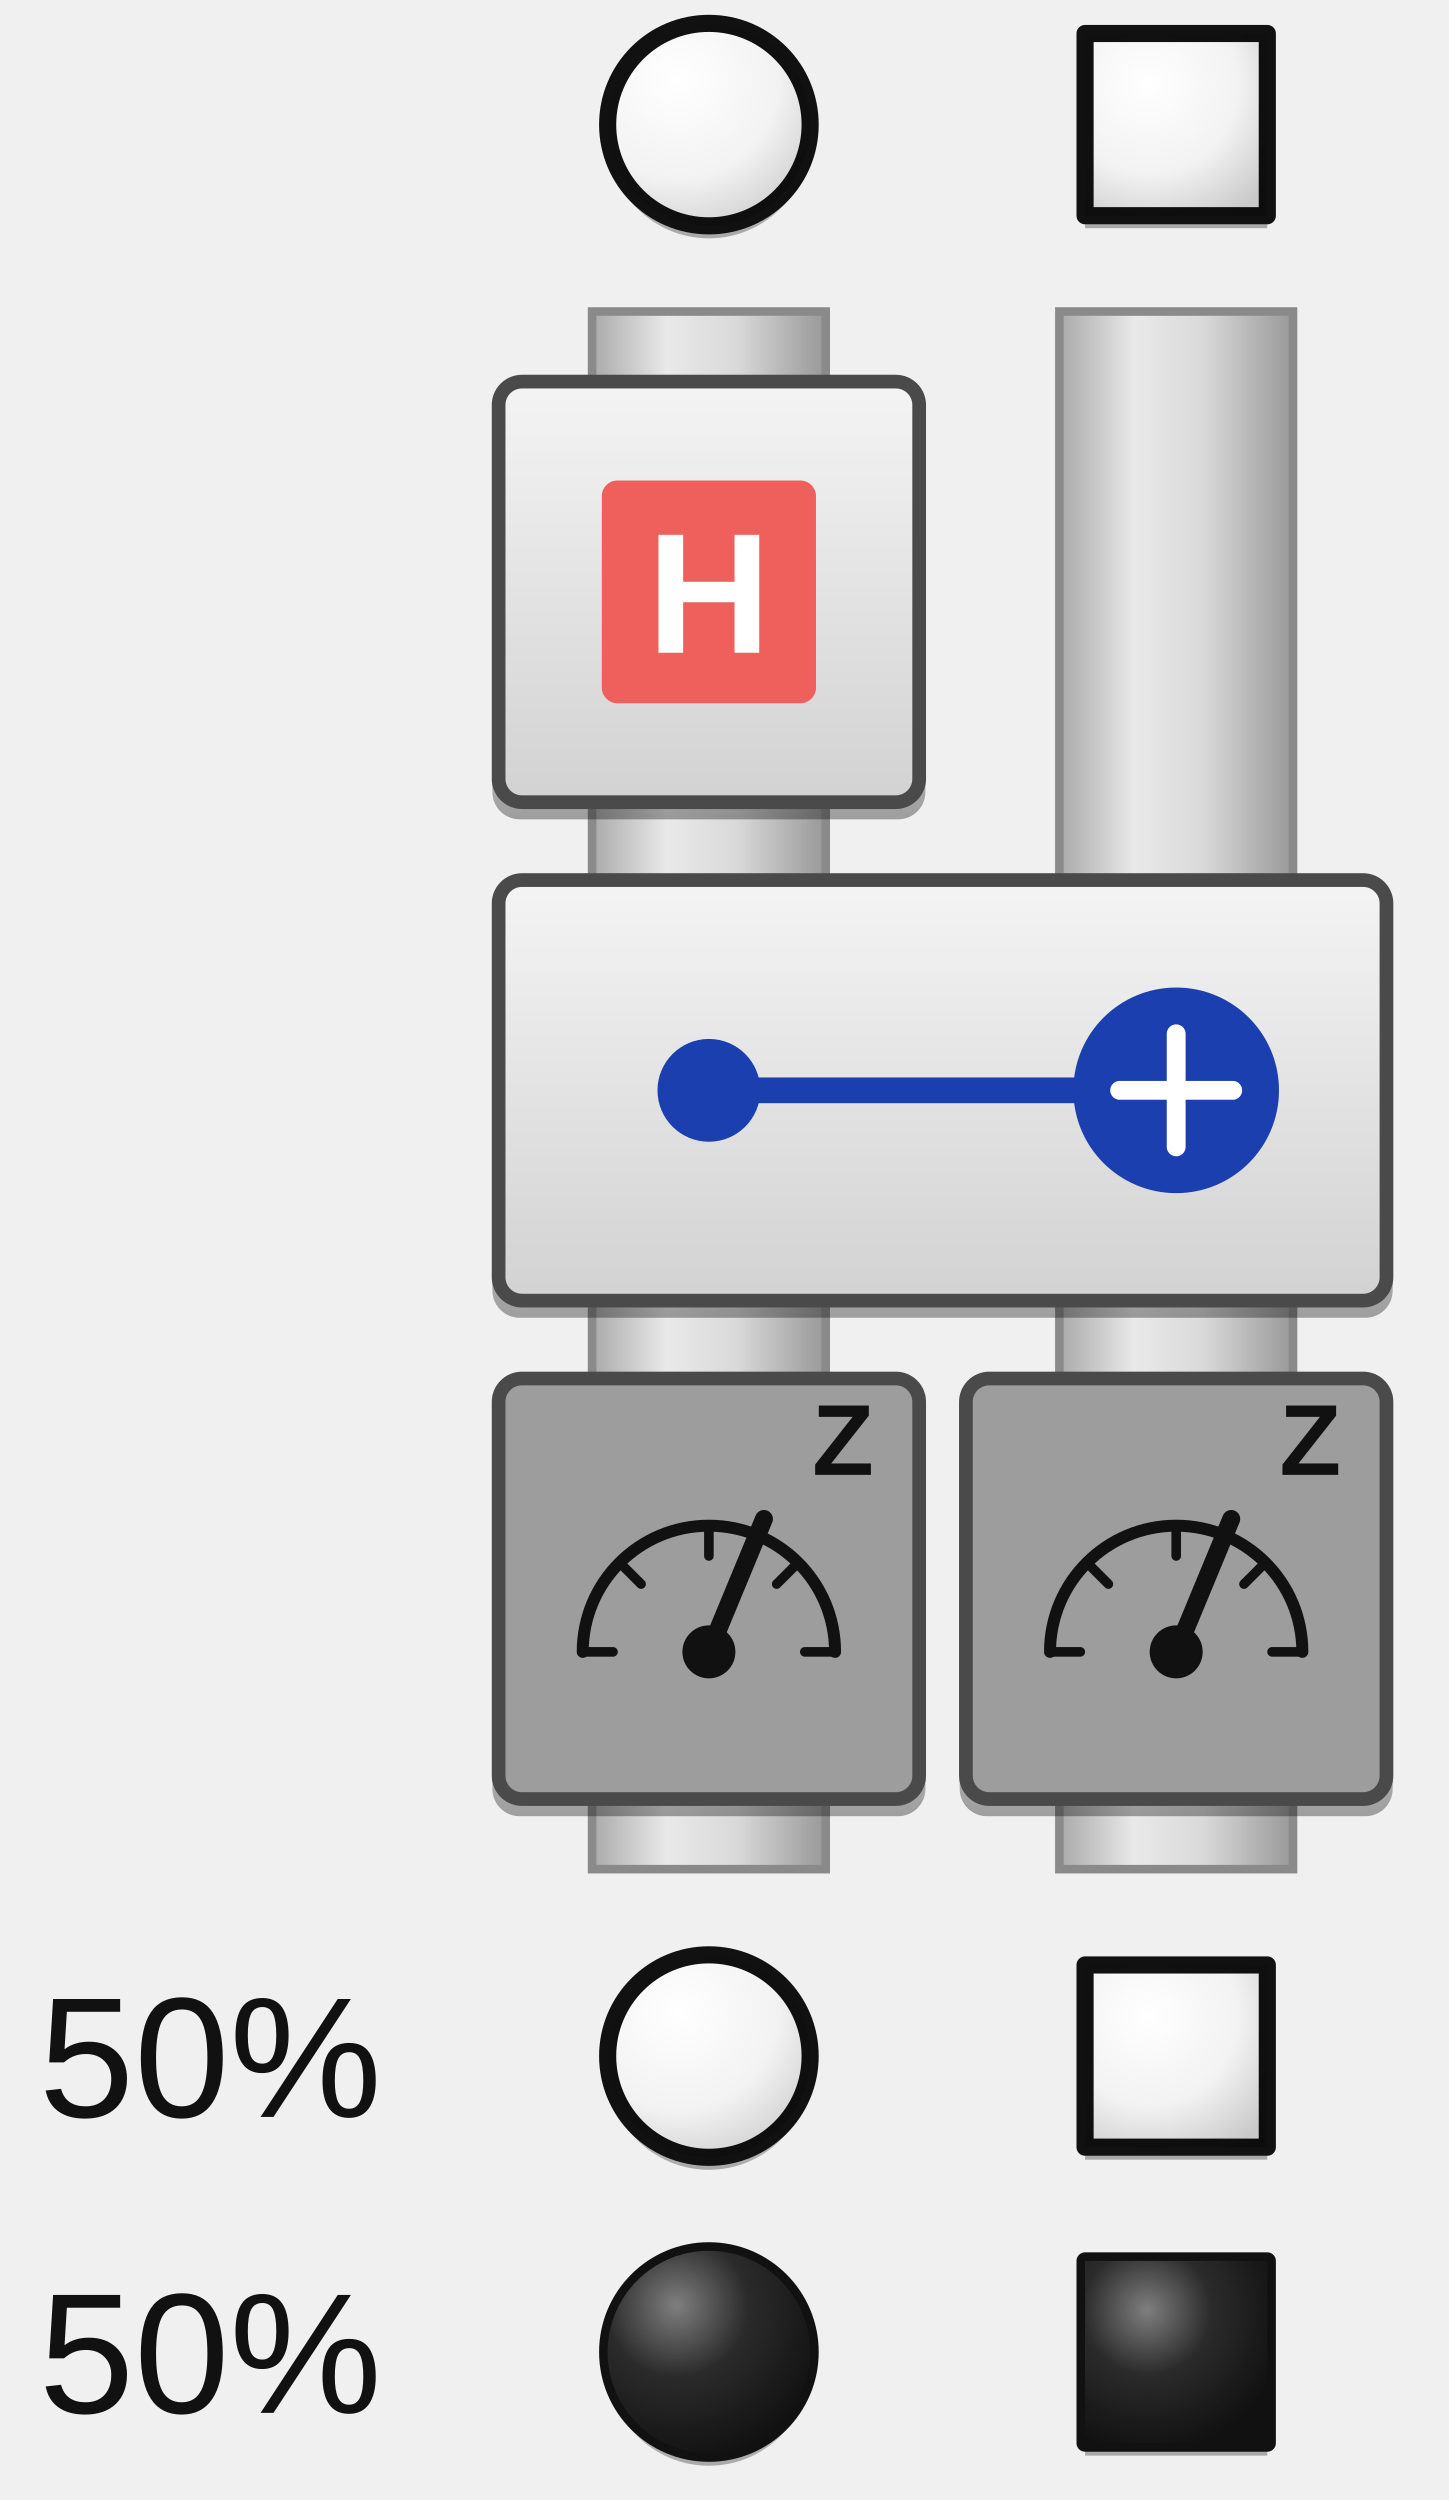
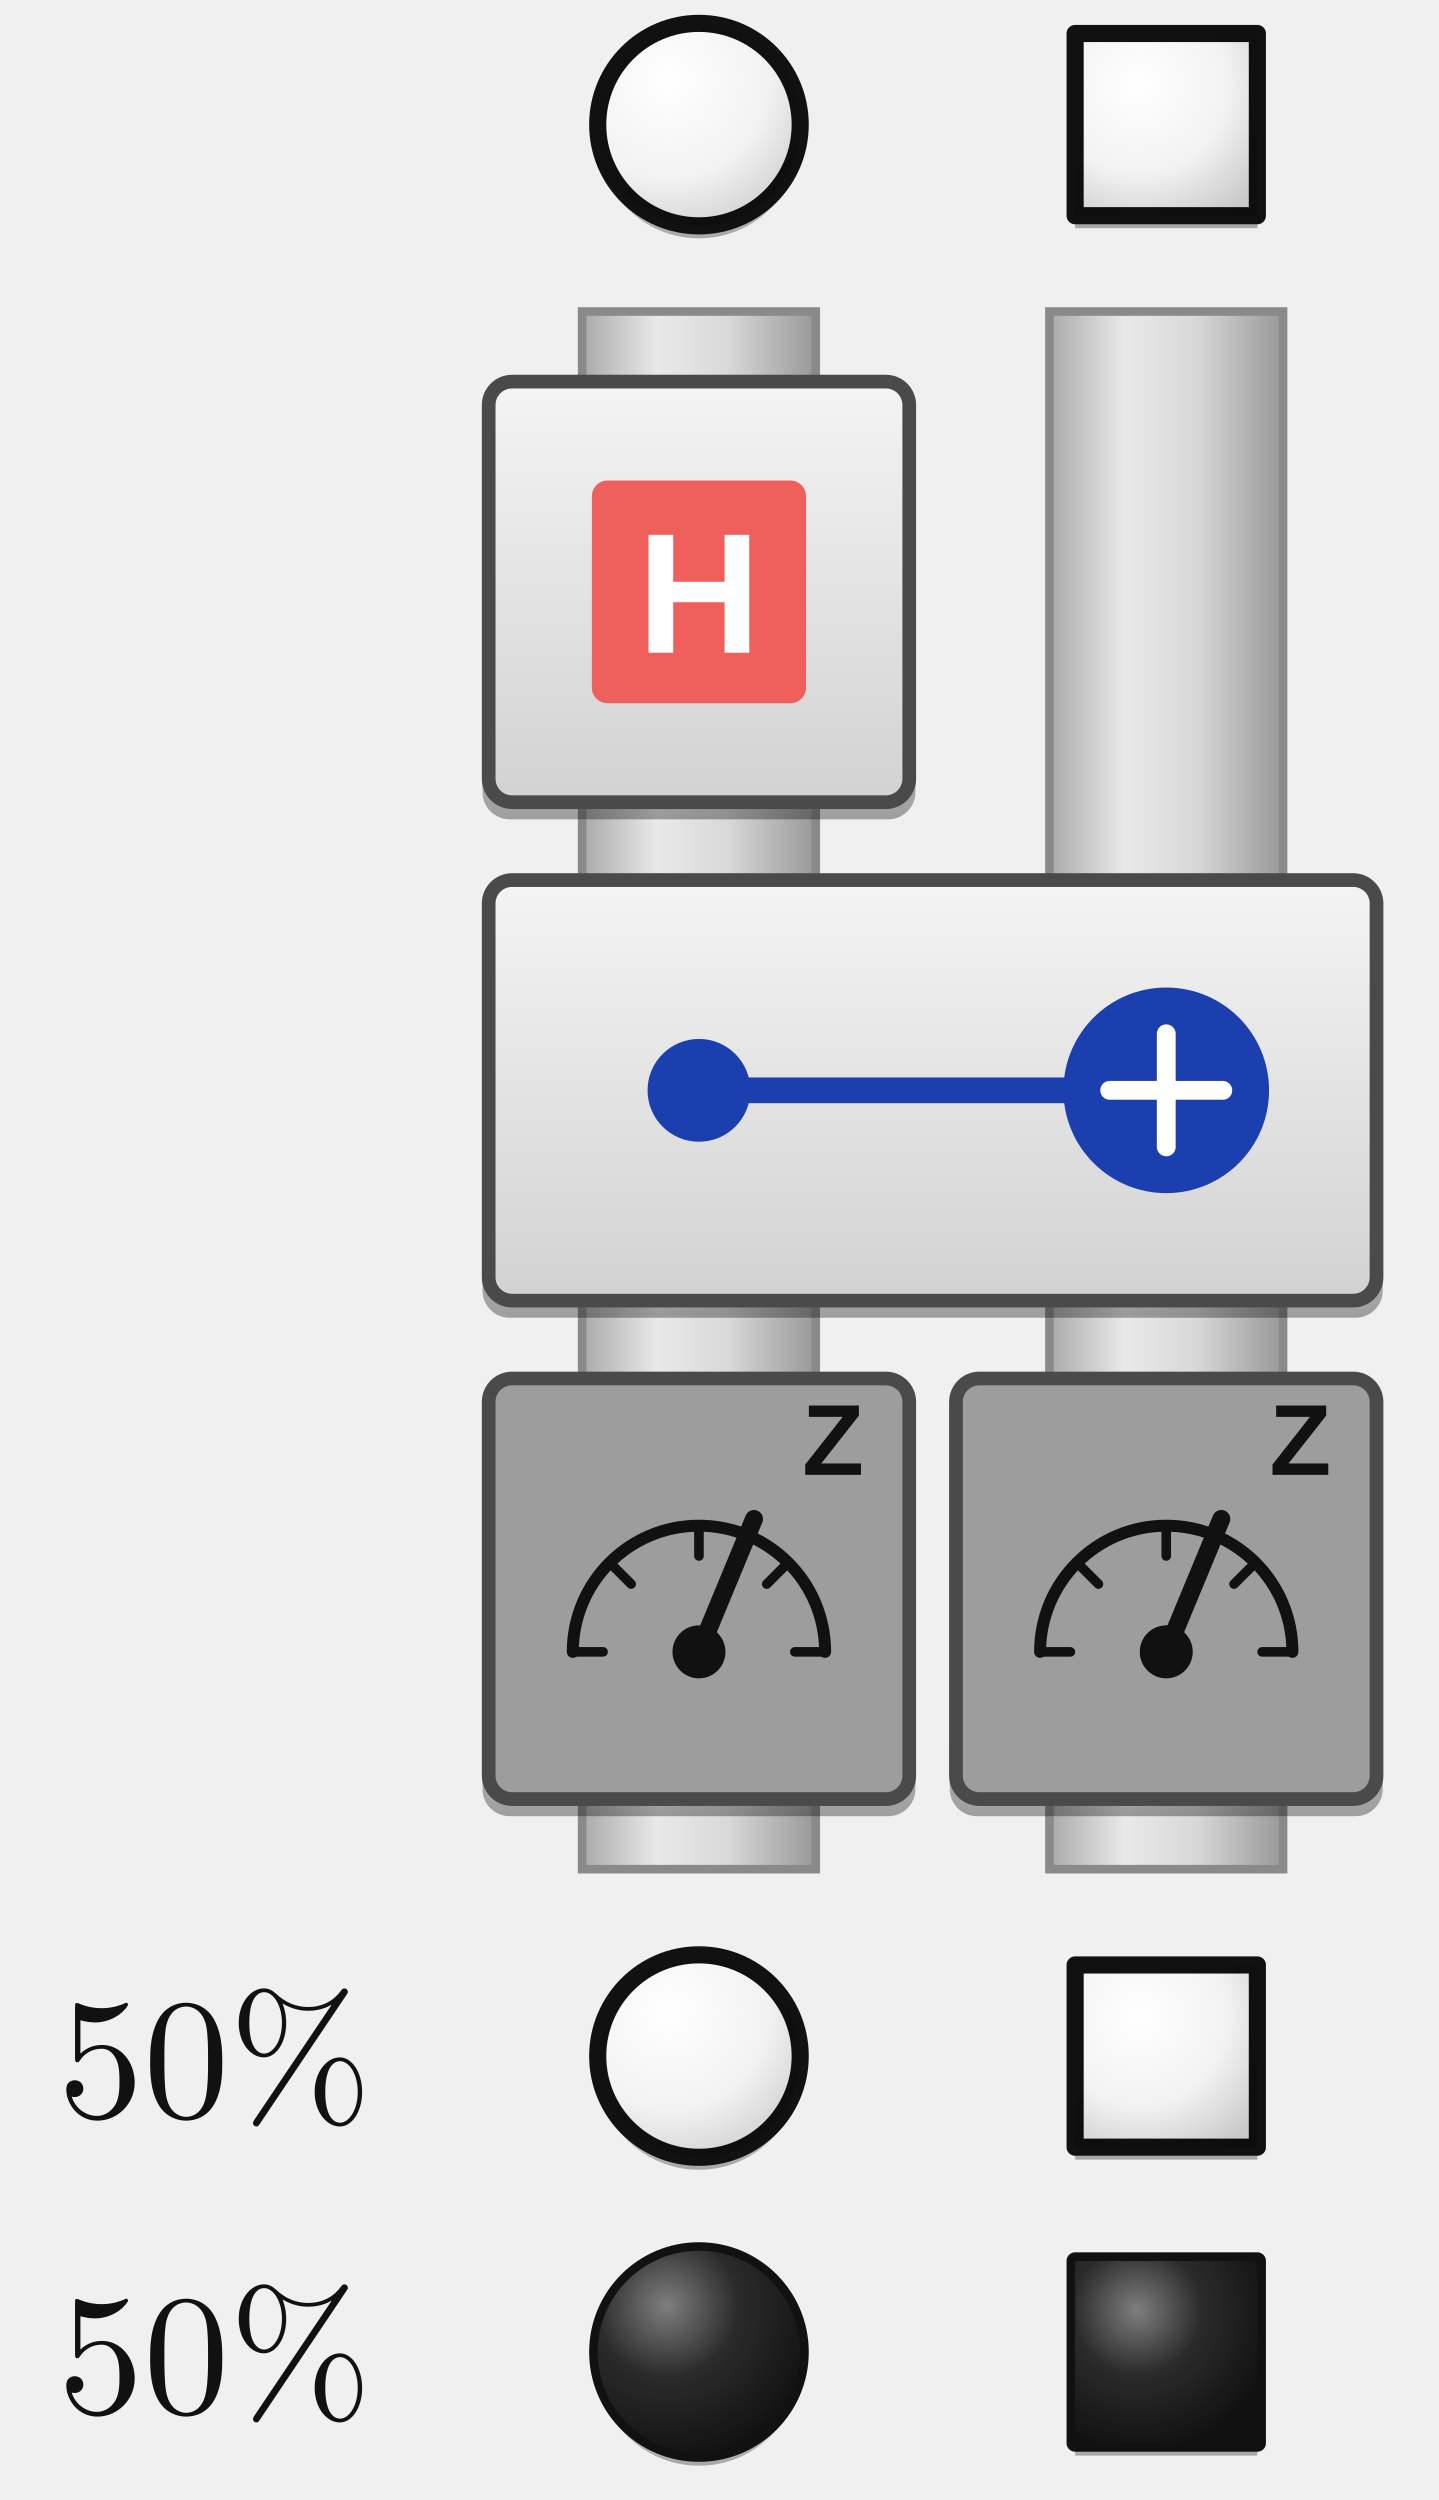
- <svg xmlns="http://www.w3.org/2000/svg" viewBox="-91.022 -3 186.022 321" width="186.022" height="321" shape-rendering="geometricPrecision">
+ <svg xmlns="http://www.w3.org/2000/svg" viewBox="-89.746 -3 184.746 321" width="184.746" height="321" shape-rendering="geometricPrecision">
  <defs>
    <linearGradient id="ms-pipe" x1="0" y1="0" x2="1" y2="0">
      <stop offset="0%" stop-color="#a9a9a9" />
      <stop offset="32%" stop-color="#e9e9e9" />
      <stop offset="62%" stop-color="#d9d9d9" />
      <stop offset="100%" stop-color="#989898" />
    </linearGradient>
    <linearGradient id="ms-gate" x1="0" y1="0" x2="0" y2="1">
      <stop offset="0%" stop-color="#f4f4f4" />
      <stop offset="100%" stop-color="#d2d2d2" />
    </linearGradient>
    <linearGradient id="ms-shadow" x1="0" y1="0" x2="0" y2="1">
      <stop offset="0%" stop-color="#000000" stop-opacity="0" />
      <stop offset="55%" stop-color="#000000" stop-opacity="0.119" />
      <stop offset="100%" stop-color="#000000" stop-opacity="0.34" />
    </linearGradient>
    <linearGradient id="ms-qubit-shadow" x1="0" y1="0" x2="0" y2="1">
      <stop offset="0%" stop-color="#000000" stop-opacity="0" />
      <stop offset="55%" stop-color="#000000" stop-opacity="0.105" />
      <stop offset="100%" stop-color="#000000" stop-opacity="0.3" />
    </linearGradient>
    <radialGradient id="ms-qubit-lit" cx="0.34" cy="0.27" r="0.78">
      <stop offset="0%" stop-color="#ffffff" stop-opacity="0.46" />
      <stop offset="45%" stop-color="#ffffff" stop-opacity="0.11" />
      <stop offset="100%" stop-color="#ffffff" stop-opacity="0" />
    </radialGradient>
    <radialGradient id="ms-qubit-dim" cx="0.35" cy="0.28" r="0.85">
      <stop offset="0%" stop-color="#000000" stop-opacity="0" />
      <stop offset="58%" stop-color="#000000" stop-opacity="0.05" />
      <stop offset="100%" stop-color="#000000" stop-opacity="0.21" />
    </radialGradient>
  </defs>
  <g>
    <g data-key="pipe:1:n0">
      <rect x="-15" y="37" width="30" height="9" fill="url(#ms-pipe)" stroke="#8a8a8a" stroke-width="1.1" />
    </g>
    <g data-key="pipe:1:single:H@1-1#0">
      <rect x="-15" y="100" width="30" height="10" fill="url(#ms-pipe)" stroke="#8a8a8a" stroke-width="1.1" />
    </g>
    <g data-key="pipe:1:controlled@1-2#0">
      <rect x="-15" y="164" width="30" height="10" fill="url(#ms-pipe)" stroke="#8a8a8a" stroke-width="1.1" />
    </g>
    <g data-key="pipe:1:measure@1-1#0">
      <rect x="-15" y="228" width="30" height="9" fill="url(#ms-pipe)" stroke="#8a8a8a" stroke-width="1.1" />
    </g>
    <g data-key="pipe:2:n0">
      <rect x="45" y="37" width="30" height="73" fill="url(#ms-pipe)" stroke="#8a8a8a" stroke-width="1.1" />
    </g>
    <g data-key="pipe:2:controlled@1-2#0">
      <rect x="45" y="164" width="30" height="10" fill="url(#ms-pipe)" stroke="#8a8a8a" stroke-width="1.1" />
    </g>
    <g data-key="pipe:2:measure@2-2#0">
      <rect x="45" y="228" width="30" height="9" fill="url(#ms-pipe)" stroke="#8a8a8a" stroke-width="1.1" />
    </g>
    <g data-key="single:H@1-1#0">
      <rect x="-27.8" y="48.2" width="55.6" height="54" rx="3.5" fill="url(#ms-shadow)" stroke="none" />
      <rect x="-27" y="46" width="54" height="54" rx="3" fill="url(#ms-gate)" stroke="#4a4a4a" stroke-width="1.76" />
      <rect x="-13.75" y="58.7" width="27.5" height="28.6" rx="2" fill="#ef5f5b" />
      <text x="0" y="80.81" text-anchor="middle" font-family="ui-sans-serif, system-ui, -apple-system, 'Helvetica Neue', Arial, sans-serif" font-size="22" font-weight="700" fill="#ffffff">H</text>
    </g>
    <g data-key="controlled@1-2#0">
      <rect x="-27.8" y="112.2" width="115.6" height="54" rx="3.5" fill="url(#ms-shadow)" stroke="none" />
      <rect x="-27" y="110" width="114" height="54" rx="3" fill="url(#ms-gate)" stroke="#4a4a4a" stroke-width="1.76" />
    </g>
    <g data-key="measure@1-1#0">
      <rect x="-27.8" y="176.2" width="55.6" height="54" rx="3.5" fill="url(#ms-shadow)" stroke="none" />
      <rect x="-27" y="174" width="54" height="54" rx="3" fill="#9d9d9d" stroke="#4a4a4a" stroke-width="1.76" />
      <path d="M-16.2 209.1A16.2 16.2 0 0 1 16.2 209.1" fill="none" stroke="#111111" stroke-width="1.54" stroke-linecap="round" />
      <line x1="-12.312" y1="209.1" x2="-16.2" y2="209.1" stroke="#111111" stroke-width="1.232" stroke-linecap="round" />
      <line x1="-8.706" y1="200.394" x2="-11.455" y2="197.645" stroke="#111111" stroke-width="1.232" stroke-linecap="round" />
      <line x1="0" y1="196.788" x2="0" y2="192.9" stroke="#111111" stroke-width="1.232" stroke-linecap="round" />
      <line x1="8.706" y1="200.394" x2="11.455" y2="197.645" stroke="#111111" stroke-width="1.232" stroke-linecap="round" />
      <line x1="12.312" y1="209.1" x2="16.2" y2="209.1" stroke="#111111" stroke-width="1.232" stroke-linecap="round" />
      <line x1="0" y1="209.1" x2="7.067" y2="192.038" stroke="#111111" stroke-width="2.31" stroke-linecap="round" />
      <circle cx="0" cy="209.1" r="3.402" fill="#111111" />
      <text x="21.168" y="186.377" text-anchor="end" font-family="ui-sans-serif, system-ui, -apple-system, 'Helvetica Neue', Arial, sans-serif" font-size="12.96" font-weight="700" fill="#111111">Z</text>
    </g>
    <g data-key="measure@2-2#0">
      <rect x="32.2" y="176.2" width="55.6" height="54" rx="3.5" fill="url(#ms-shadow)" stroke="none" />
      <rect x="33" y="174" width="54" height="54" rx="3" fill="#9d9d9d" stroke="#4a4a4a" stroke-width="1.76" />
      <path d="M43.8 209.1A16.2 16.2 0 0 1 76.2 209.1" fill="none" stroke="#111111" stroke-width="1.54" stroke-linecap="round" />
      <line x1="47.688" y1="209.1" x2="43.8" y2="209.1" stroke="#111111" stroke-width="1.232" stroke-linecap="round" />
      <line x1="51.294" y1="200.394" x2="48.545" y2="197.645" stroke="#111111" stroke-width="1.232" stroke-linecap="round" />
      <line x1="60" y1="196.788" x2="60" y2="192.9" stroke="#111111" stroke-width="1.232" stroke-linecap="round" />
      <line x1="68.706" y1="200.394" x2="71.455" y2="197.645" stroke="#111111" stroke-width="1.232" stroke-linecap="round" />
      <line x1="72.312" y1="209.1" x2="76.2" y2="209.1" stroke="#111111" stroke-width="1.232" stroke-linecap="round" />
      <line x1="60" y1="209.1" x2="67.067" y2="192.038" stroke="#111111" stroke-width="2.31" stroke-linecap="round" />
      <circle cx="60" cy="209.1" r="3.402" fill="#111111" />
      <text x="81.168" y="186.377" text-anchor="end" font-family="ui-sans-serif, system-ui, -apple-system, 'Helvetica Neue', Arial, sans-serif" font-size="12.96" font-weight="700" fill="#111111">Z</text>
    </g>
    <g data-key="controlled@1-2#0">
      <line x1="0" y1="137" x2="60" y2="137" stroke="#1b3fae" stroke-width="3.3" stroke-linecap="round" />
    </g>
    <g data-key="controlled@1-2#0">
      <circle cx="0" cy="137" r="6.6" fill="#1b3fae" />
    </g>
    <g data-key="controlled@1-2#0">
      <circle cx="60" cy="137" r="13.2" fill="#1b3fae" />
      <line x1="52.74" y1="137" x2="67.26" y2="137" stroke="#ffffff" stroke-width="2.42" stroke-linecap="round" />
      <line x1="60" y1="129.74" x2="60" y2="144.26" stroke="#ffffff" stroke-width="2.42" stroke-linecap="round" />
    </g>
    <g data-key="state:in">
      <g transform="translate(0 13)">
        <g transform="translate(0 1.6)">
          <path d="M-13 0A13 13 0 1 0 13 0A13 13 0 1 0 -13 0Z" fill="url(#ms-qubit-shadow)" stroke="none" />
        </g>
        <path d="M-13 0A13 13 0 1 0 13 0A13 13 0 1 0 -13 0Z" fill="#ffffff" stroke="#111111" stroke-width="2.2" stroke-linejoin="round" />
        <path d="M-13 0A13 13 0 1 0 13 0A13 13 0 1 0 -13 0Z" fill="url(#ms-qubit-dim)" stroke="none" />
      </g>
    </g>
    <g data-key="state:in">
      <g transform="translate(60 13)">
        <g transform="translate(0 1.6)">
          <path d="M-11.7 -11.7L11.7 -11.7L11.7 11.7L-11.7 11.7Z" fill="url(#ms-qubit-shadow)" stroke="none" />
        </g>
        <path d="M-11.7 -11.7L11.7 -11.7L11.7 11.7L-11.7 11.7Z" fill="#ffffff" stroke="#111111" stroke-width="2.2" stroke-linejoin="round" />
        <path d="M-11.7 -11.7L11.7 -11.7L11.7 11.7L-11.7 11.7Z" fill="url(#ms-qubit-dim)" stroke="none" />
      </g>
    </g>
    <g data-key="state:out">
      <g transform="translate(0 261)">
        <g transform="translate(0 1.6)">
          <path d="M-13 0A13 13 0 1 0 13 0A13 13 0 1 0 -13 0Z" fill="url(#ms-qubit-shadow)" stroke="none" />
        </g>
        <path d="M-13 0A13 13 0 1 0 13 0A13 13 0 1 0 -13 0Z" fill="#ffffff" stroke="#111111" stroke-width="2.2" stroke-linejoin="round" />
        <path d="M-13 0A13 13 0 1 0 13 0A13 13 0 1 0 -13 0Z" fill="url(#ms-qubit-dim)" stroke="none" />
      </g>
    </g>
    <g data-key="state:out">
      <g transform="translate(60 261)">
        <g transform="translate(0 1.6)">
          <path d="M-11.7 -11.7L11.7 -11.7L11.7 11.7L-11.7 11.7Z" fill="url(#ms-qubit-shadow)" stroke="none" />
        </g>
        <path d="M-11.7 -11.7L11.7 -11.7L11.7 11.7L-11.7 11.7Z" fill="#ffffff" stroke="#111111" stroke-width="2.2" stroke-linejoin="round" />
        <path d="M-11.7 -11.7L11.7 -11.7L11.7 11.7L-11.7 11.7Z" fill="url(#ms-qubit-dim)" stroke="none" />
      </g>
    </g>
    <g data-key="state:out">
      <g transform="translate(0 299)">
        <g transform="translate(0 1.6)">
          <path d="M-13 0A13 13 0 1 0 13 0A13 13 0 1 0 -13 0Z" fill="url(#ms-qubit-shadow)" stroke="none" />
        </g>
        <path d="M-13 0A13 13 0 1 0 13 0A13 13 0 1 0 -13 0Z" fill="#111111" stroke="#111111" stroke-width="2.2" stroke-linejoin="round" />
        <path d="M-13 0A13 13 0 1 0 13 0A13 13 0 1 0 -13 0Z" fill="url(#ms-qubit-lit)" stroke="none" />
      </g>
    </g>
    <g data-key="state:out">
      <g transform="translate(60 299)">
        <g transform="translate(0 1.6)">
          <path d="M-11.7 -11.7L11.7 -11.7L11.7 11.7L-11.7 11.7Z" fill="url(#ms-qubit-shadow)" stroke="none" />
        </g>
        <path d="M-11.7 -11.7L11.7 -11.7L11.7 11.7L-11.7 11.7Z" fill="#111111" stroke="#111111" stroke-width="2.2" stroke-linejoin="round" />
        <path d="M-11.7 -11.7L11.7 -11.7L11.7 11.7L-11.7 11.7Z" fill="url(#ms-qubit-lit)" stroke="none" />
      </g>
    </g>
-     <text x="-42" y="268.81" text-anchor="end" font-family="ui-sans-serif, system-ui, -apple-system, 'Helvetica Neue', Arial, sans-serif" font-size="22" font-weight="400" fill="#111111">50%</text>
-     <text x="-42" y="306.81" text-anchor="end" font-family="ui-sans-serif, system-ui, -apple-system, 'Helvetica Neue', Arial, sans-serif" font-size="22" font-weight="400" fill="#111111">50%</text>
+     <text x="-42" y="268.81" text-anchor="end" font-family="'Latin Modern Roman', 'CMU Serif', 'Computer Modern', 'Latin Modern Roman 10', 'Times New Roman', Times, serif" font-size="22" font-weight="400" fill="#111111">50%</text>
+     <text x="-42" y="306.81" text-anchor="end" font-family="'Latin Modern Roman', 'CMU Serif', 'Computer Modern', 'Latin Modern Roman 10', 'Times New Roman', Times, serif" font-size="22" font-weight="400" fill="#111111">50%</text>
  </g>
</svg>
